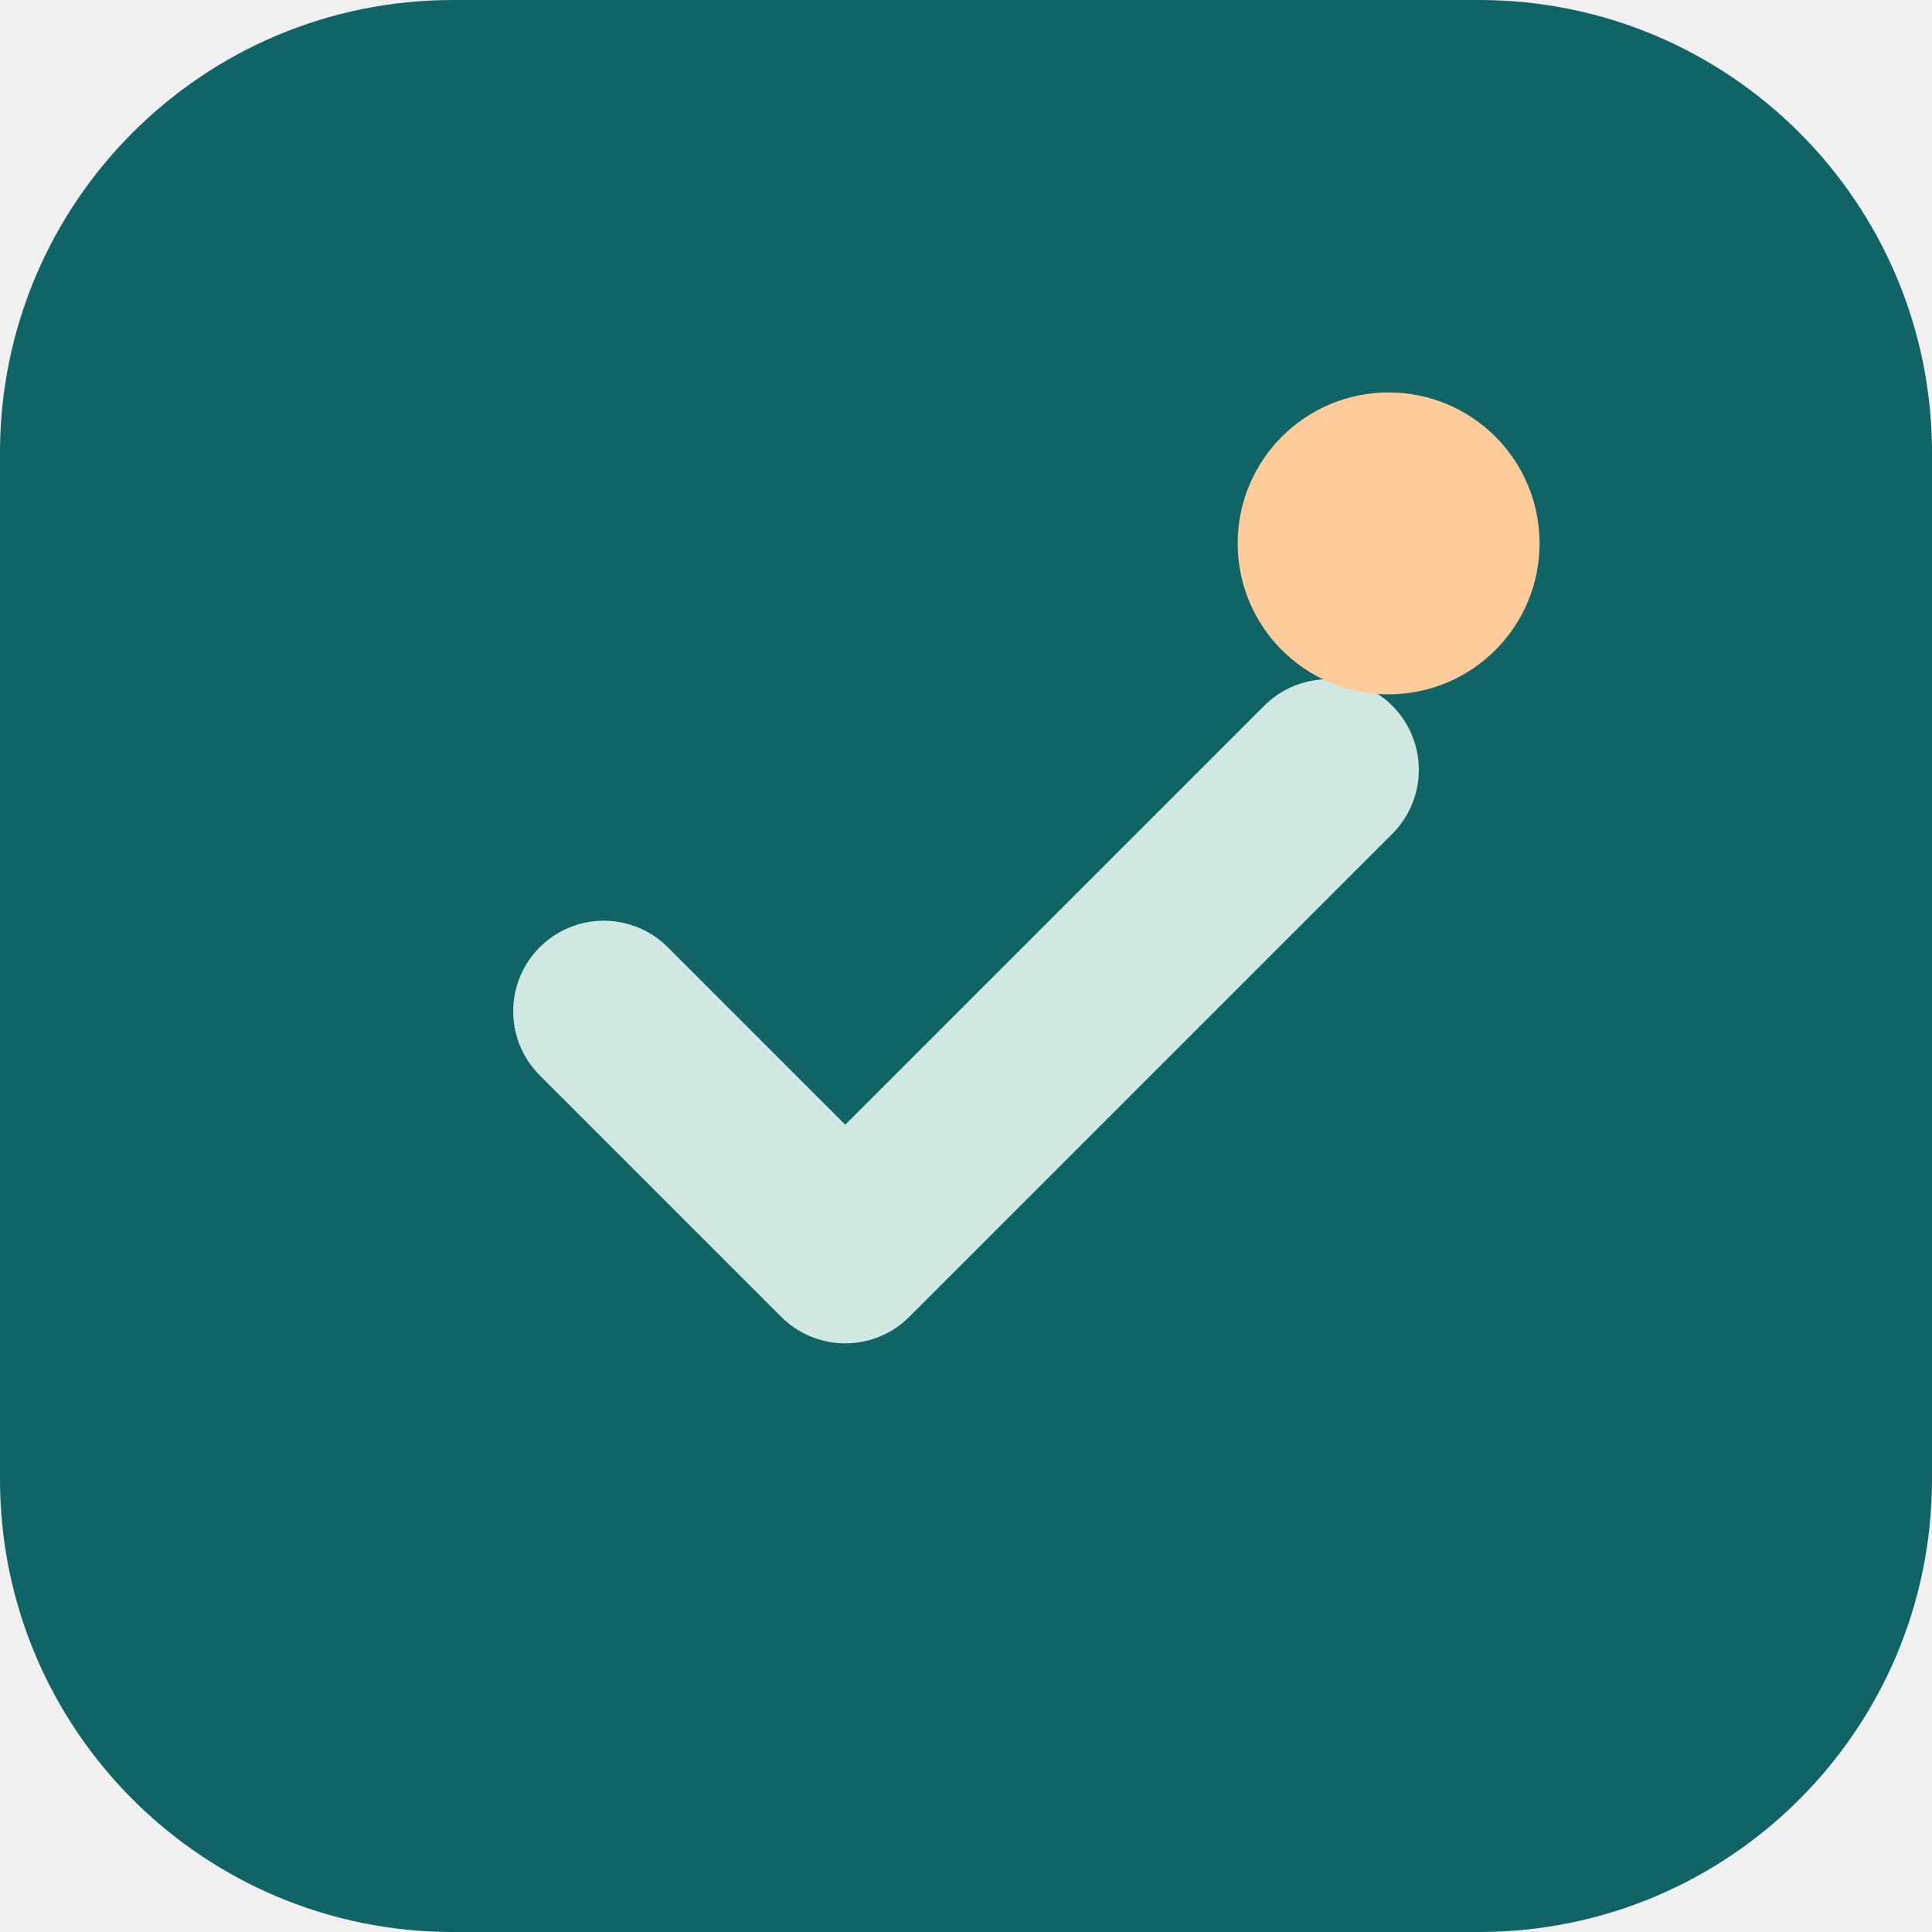
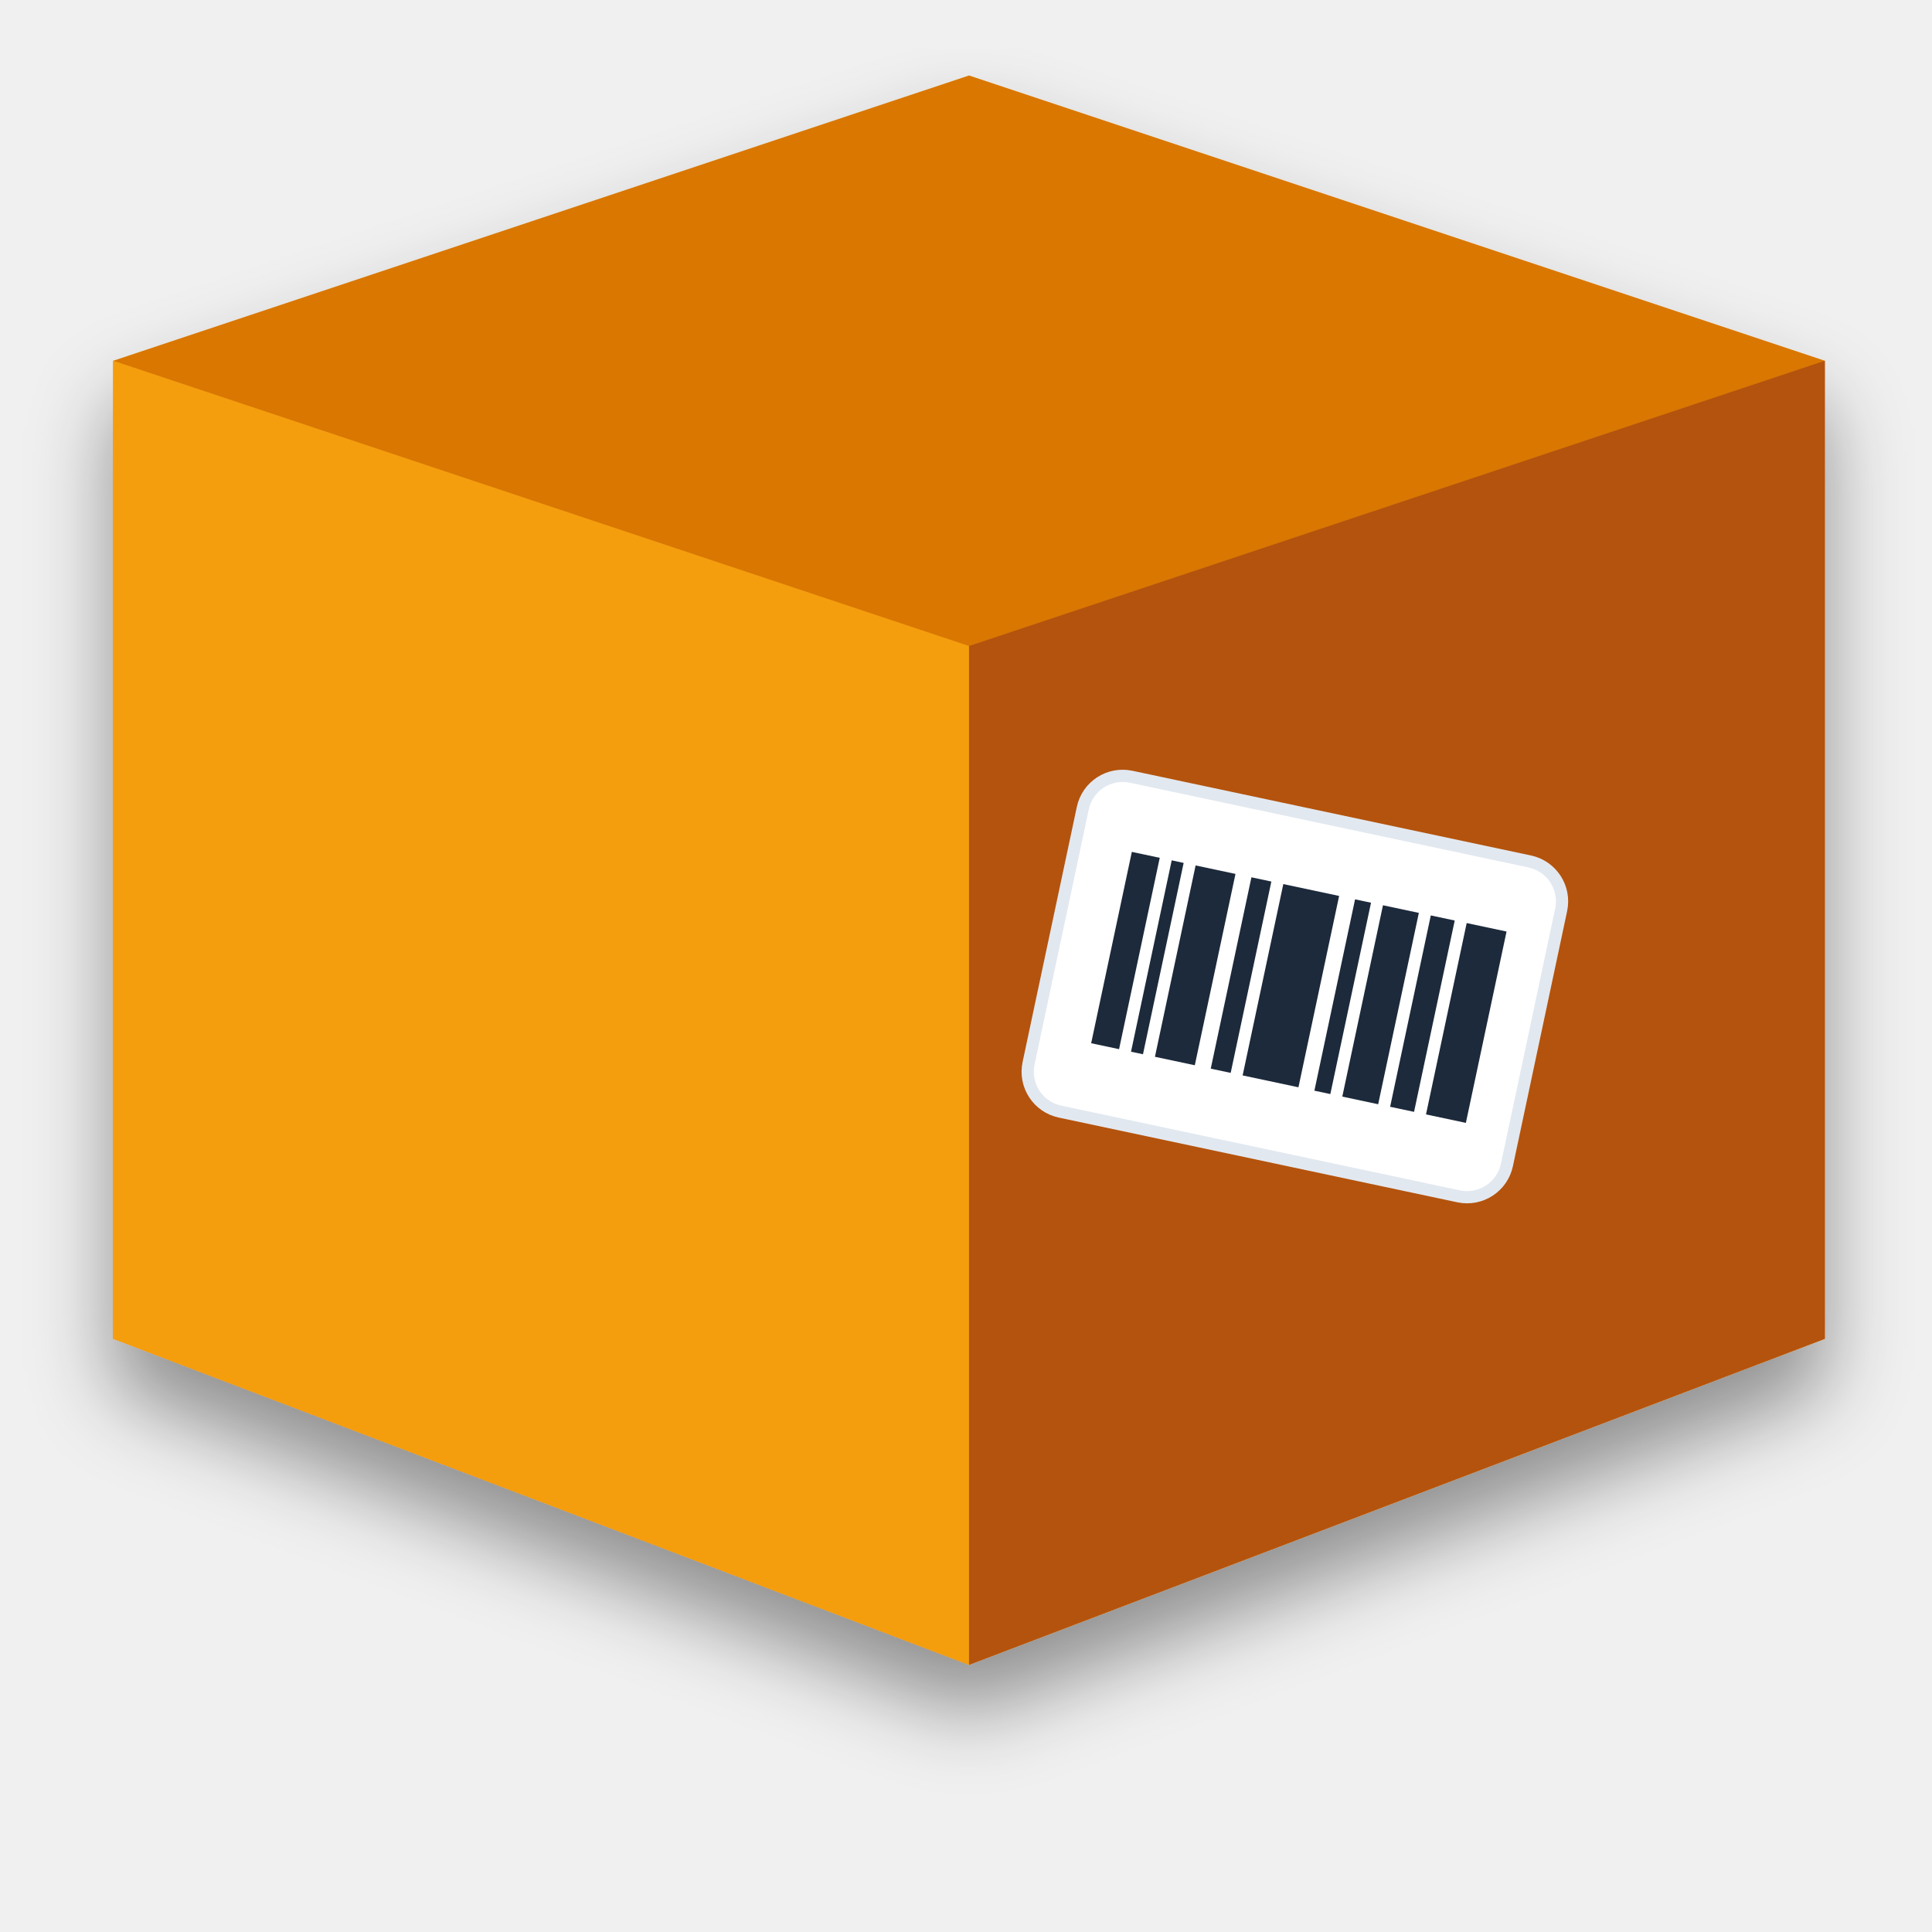
- <svg xmlns="http://www.w3.org/2000/svg" viewBox="0 0 64 64" role="img" aria-label="Tracker">
-   <rect width="64" height="64" rx="15" fill="#116466" />
-   <path d="M20 33.5 28 41.5 44 25.5" fill="none" stroke="#d1e8e2" stroke-width="6" stroke-linecap="round" stroke-linejoin="round" />
-   <circle cx="46" cy="18" r="5" fill="#ffcb9a" />
+ <svg xmlns="http://www.w3.org/2000/svg" viewBox="0 0 512 512" width="100%" height="100%">
+   <defs>
+     <filter id="shadow-large" x="-15%" y="-15%" width="130%" height="130%">
+       <feDropShadow dx="0" dy="12" stdDeviation="10" flood-color="#000000" flood-opacity="0.4" />
+     </filter>
+   </defs>
+   <g transform="translate(30, 20) scale(1.08)" filter="url(#shadow-large)">
+     <path d="M 0 70 L 210 0 L 420 70 L 420 310 L 210 390 L 0 310 Z" fill="#D97706" />
+     <path d="M 0 70 L 210 140 L 210 390 L 0 310 Z" fill="#F59E0B" />
+     <path d="M 420 70 L 210 140 L 210 390 L 420 310 Z" fill="#B45309" />
+     <g transform="translate(240, 170) rotate(12)">
+       <rect x="0" y="0" width="120" height="84" rx="10" fill="#FFFFFF" stroke="#E2E8F0" stroke-width="3" />
+       <g transform="translate(14, 18)">
+         <rect x="0" y="0" width="7" height="48" fill="#1E293B" />
+         <rect x="10" y="0" width="3" height="48" fill="#1E293B" />
+         <rect x="16" y="0" width="10" height="48" fill="#1E293B" />
+         <rect x="30" y="0" width="5" height="48" fill="#1E293B" />
+         <rect x="38" y="0" width="14" height="48" fill="#1E293B" />
+         <rect x="56" y="0" width="4" height="48" fill="#1E293B" />
+         <rect x="63" y="0" width="9" height="48" fill="#1E293B" />
+         <rect x="75" y="0" width="6" height="48" fill="#1E293B" />
+         <rect x="84" y="0" width="10" height="48" fill="#1E293B" />
+       </g>
+     </g>
+   </g>
</svg>
